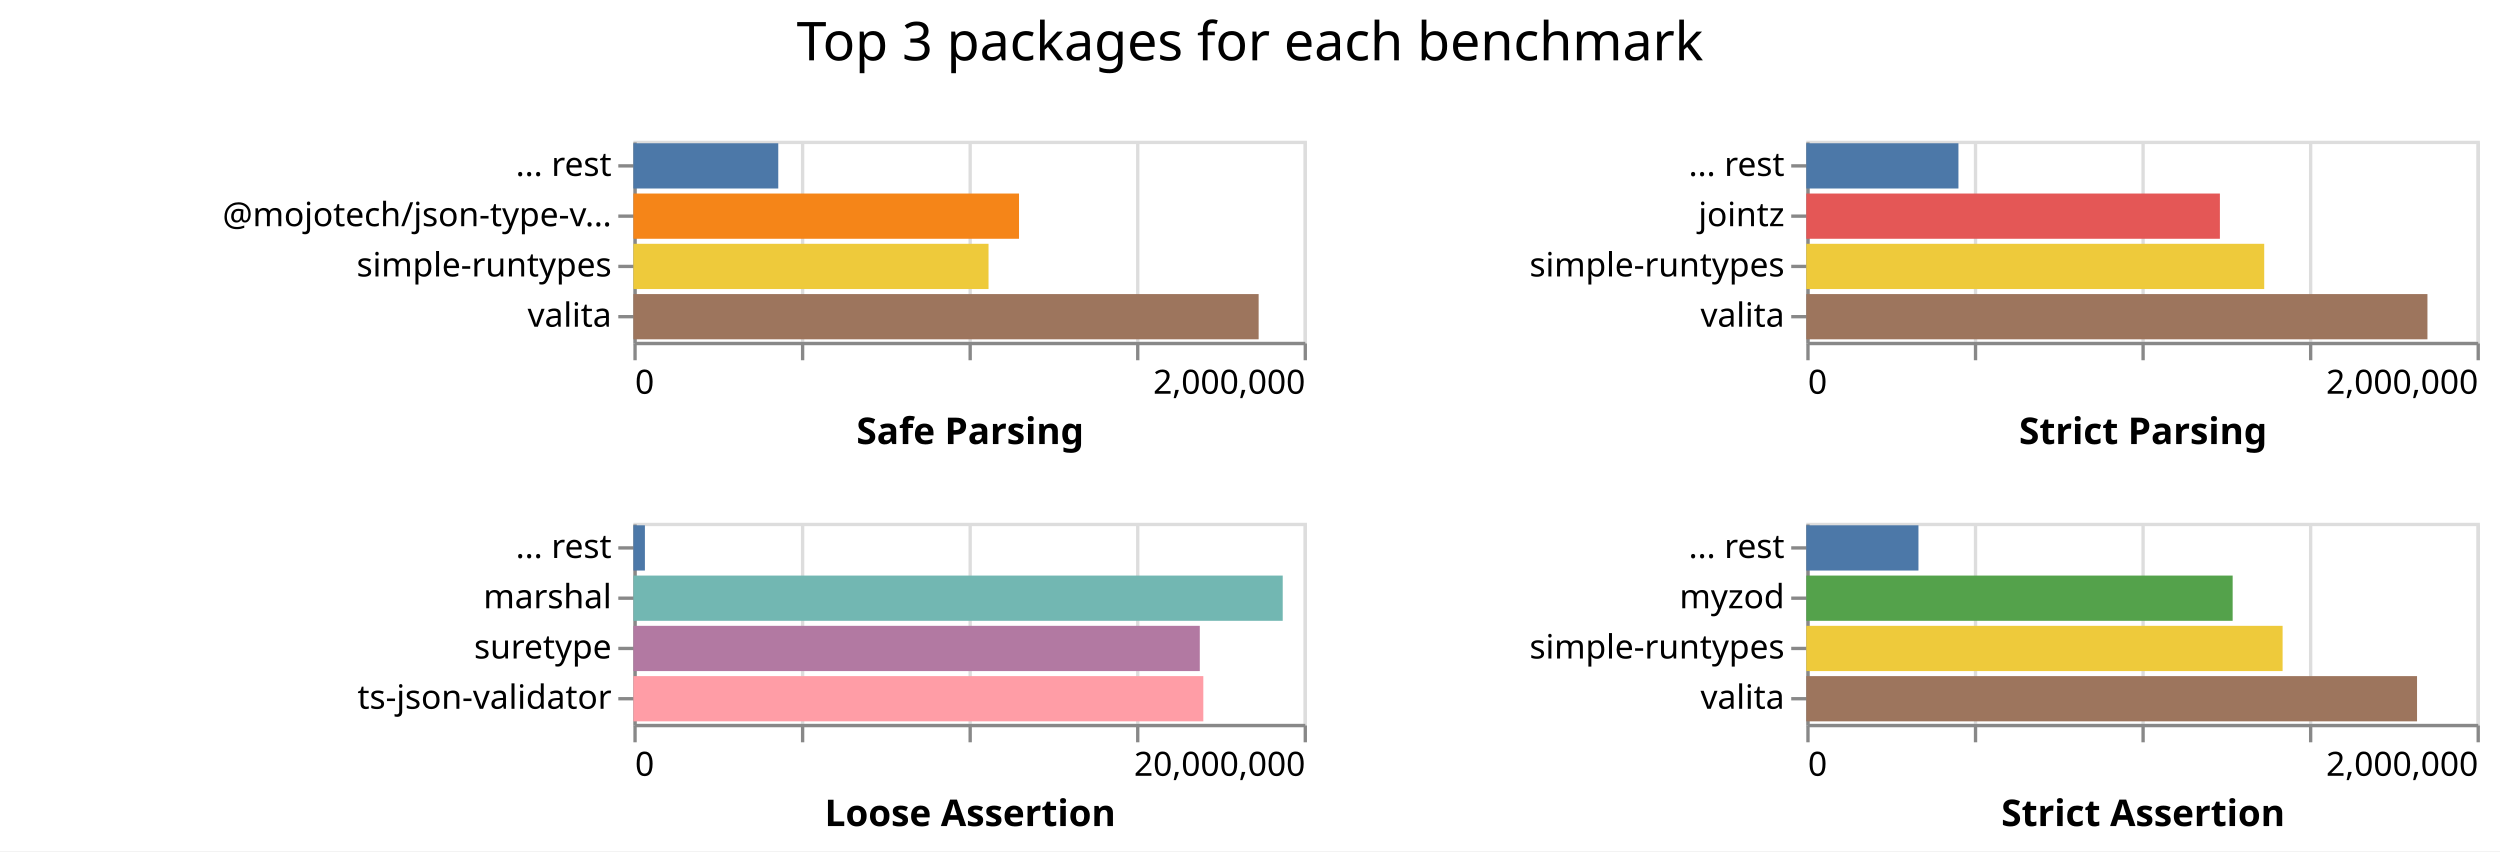
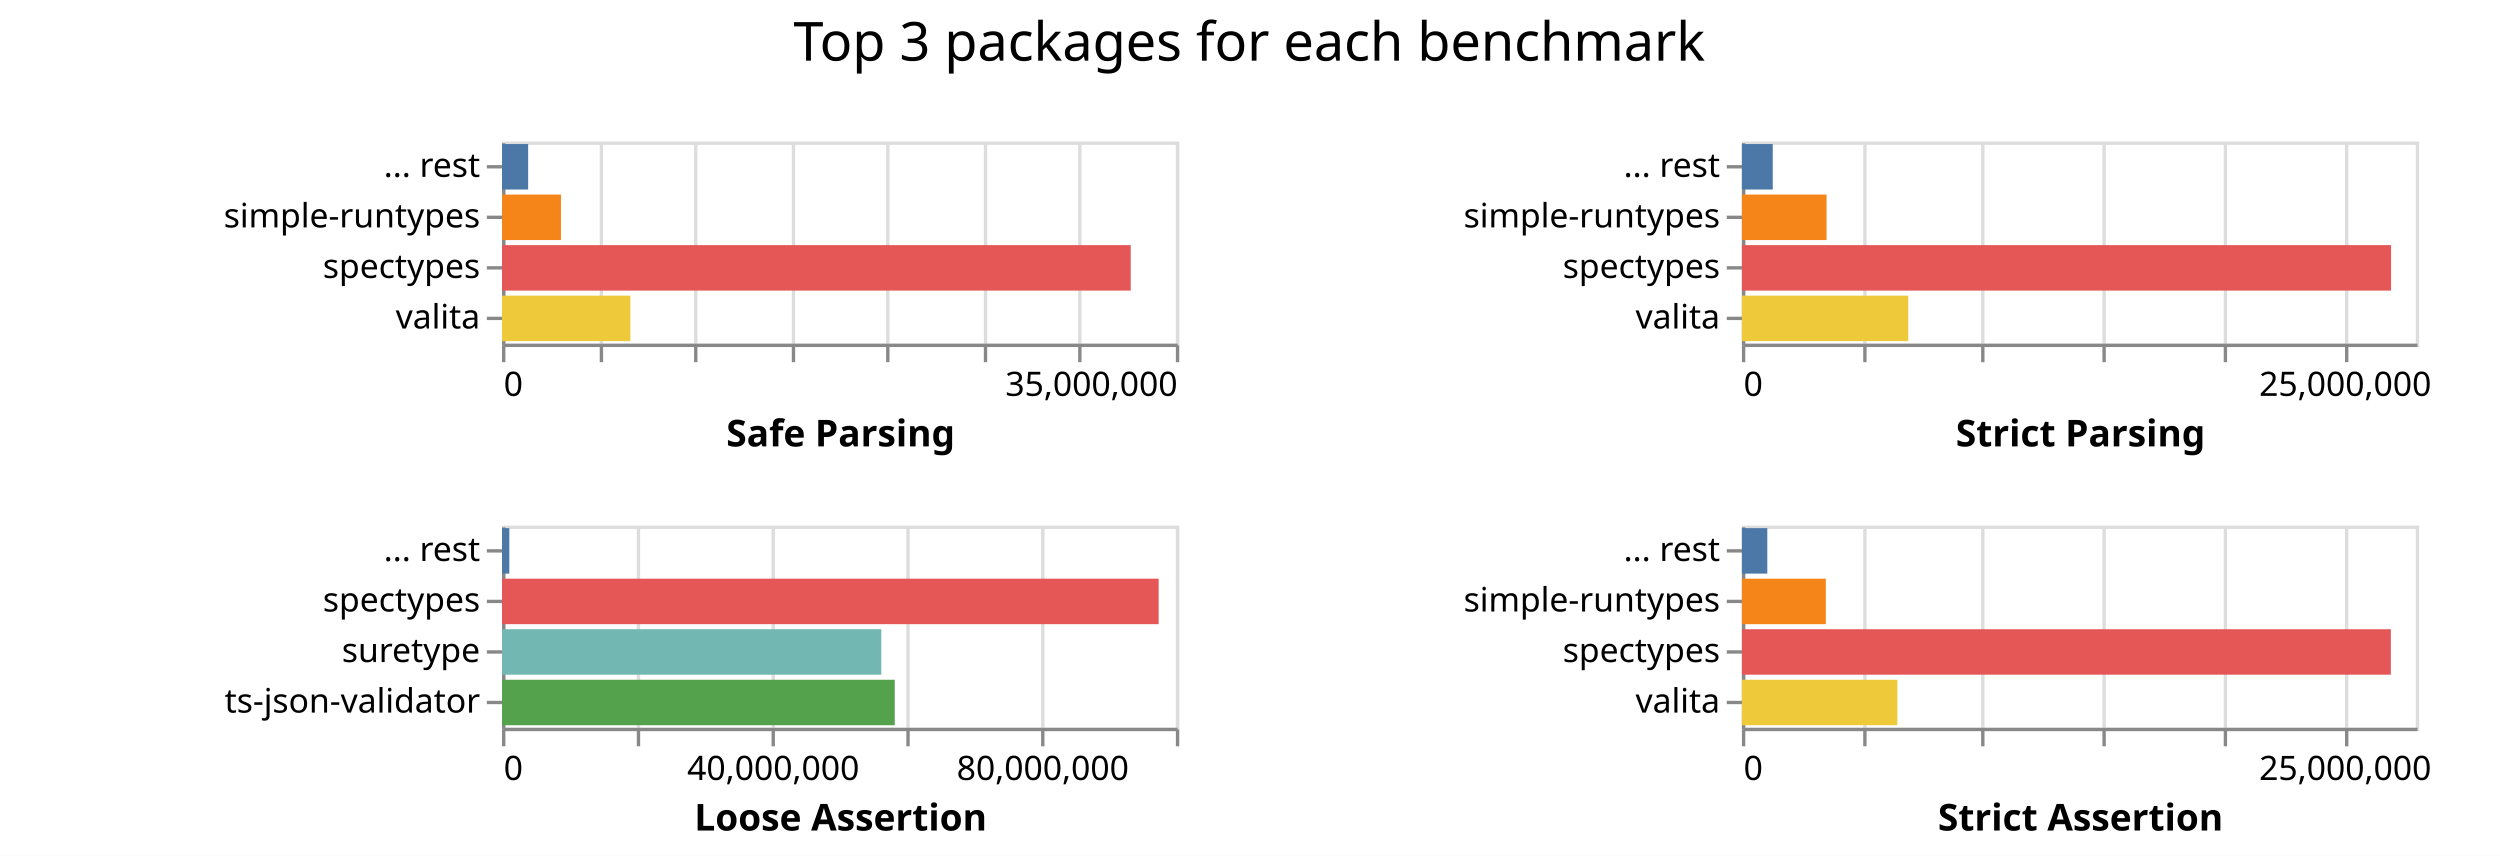
- <svg xmlns="http://www.w3.org/2000/svg" class="marks" width="746" height="254">
-   <path fill="#fff" d="M0 0h746v254H0z" />
+ <svg xmlns="http://www.w3.org/2000/svg" class="marks" width="742" height="254">
+   <path fill="#fff" d="M0 0h742v254H0z" />
  <g class="mark-group role-frame root" aria-roledescription="group mark container" fill="none" stroke-miterlimit="10">
-     <path class="background" aria-hidden="true" d="M189 42Z" />
+     <path class="background" aria-hidden="true" d="M149 42Z" />
    <g class="mark-group role-scope child__Safe_Parsing_group" aria-roledescription="group mark container">
-       <path class="background" aria-hidden="true" d="M189.5 42.5h200v60h-200Z" stroke="#ddd" />
-       <g class="mark-group role-axis" aria-roledescription="axis" aria-label="X-axis for a linear scale with values from 0 to 2,000,000">
-         <path class="background" aria-hidden="true" d="M189.5 102.5Z" pointer-events="none" />
+       <path class="background" aria-hidden="true" d="M149.5 42.5h200v60h-200Z" stroke="#ddd" />
+       <g class="mark-group role-axis" aria-roledescription="axis" aria-label="X-axis for a linear scale with values from 0 to 35,000,000">
+         <path class="background" aria-hidden="true" d="M149.5 102.5Z" pointer-events="none" />
        <g class="mark-rule role-axis-grid" pointer-events="none" stroke="#ddd">
-           <path d="M189.5 102.5v-60M239.5 102.5v-60M289.5 102.5v-60M339.5 102.5v-60M389.5 102.5v-60" />
+           <path d="M149.5 102.5v-60M178.5 102.5v-60M206.5 102.5v-60M235.5 102.5v-60M263.5 102.5v-60M292.5 102.5v-60M320.5 102.5v-60M349.5 102.5v-60" />
        </g>
      </g>
-       <g pointer-events="none" class="mark-group role-axis" aria-roledescription="axis" aria-label="X-axis titled 'Safe Parsing' for a linear scale with values from 0 to 2,000,000">
-         <path class="background" aria-hidden="true" d="M189.5 102.5Z" />
+       <g pointer-events="none" class="mark-group role-axis" aria-roledescription="axis" aria-label="X-axis titled 'Safe Parsing' for a linear scale with values from 0 to 35,000,000">
+         <path class="background" aria-hidden="true" d="M149.5 102.5Z" />
        <g class="mark-rule role-axis-tick" stroke="#888">
-           <path d="M189.5 102.5v5M239.5 102.5v5M289.5 102.5v5M339.5 102.5v5M389.5 102.5v5" />
+           <path d="M149.5 102.5v5M178.5 102.5v5M206.5 102.5v5M235.5 102.5v5M263.5 102.5v5M292.5 102.5v5M320.5 102.5v5M349.5 102.5v5" />
        </g>
        <g class="mark-text role-axis-label" font-family="sans-serif" font-size="10" fill="#000">
-           <text transform="translate(189.5 117.5)">0</text>
-           <text text-anchor="end" transform="translate(389.5 117.5)">2,000,000</text>
+           <text transform="translate(149.5 117.5)">0</text>
+           <text text-anchor="end" transform="translate(349.5 117.5)">35,000,000</text>
        </g>
-         <path stroke="#888" d="M189.5 102.5h200" class="mark-rule role-axis-domain" />
-         <text text-anchor="middle" transform="translate(289.5 132.5)" font-family="sans-serif" font-size="11" font-weight="bold" fill="#000" class="mark-text role-axis-title">Safe Parsing</text>
+         <path stroke="#888" d="M149.5 102.5h200" class="mark-rule role-axis-domain" />
+         <text text-anchor="middle" transform="translate(249.5 132.5)" font-family="sans-serif" font-size="11" font-weight="bold" fill="#000" class="mark-text role-axis-title">Safe Parsing</text>
      </g>
-       <g pointer-events="none" class="mark-group role-axis" aria-roledescription="axis" aria-label="Y-axis for a discrete scale with 4 values: ... rest, @mojotech/json-type-validation, simple-runtypes, valita">
-         <path class="background" aria-hidden="true" d="M189.5 42.5Z" />
+       <g pointer-events="none" class="mark-group role-axis" aria-roledescription="axis" aria-label="Y-axis for a discrete scale with 4 values: ... rest, simple-runtypes, spectypes, valita">
+         <path class="background" aria-hidden="true" d="M149.5 42.5Z" />
        <g class="mark-rule role-axis-tick" stroke="#888">
-           <path d="M189.5 49.5h-5M189.5 64.5h-5M189.5 79.5h-5M189.5 94.5h-5" />
+           <path d="M149.5 49.5h-5M149.5 64.5h-5M149.5 79.5h-5M149.5 94.5h-5" />
        </g>
        <g class="mark-text role-axis-label" text-anchor="end" font-family="sans-serif" font-size="10" fill="#000">
-           <text transform="translate(182.5 52.5)">... rest</text>
-           <text transform="translate(182.5 67.5)">@mojotech/json-type-v…</text>
-           <text transform="translate(182.5 82.5)">simple-runtypes</text>
-           <text transform="translate(182.5 97.5)">valita</text>
+           <text transform="translate(142.5 52.5)">... rest</text>
+           <text transform="translate(142.5 67.5)">simple-runtypes</text>
+           <text transform="translate(142.5 82.5)">spectypes</text>
+           <text transform="translate(142.5 97.5)">valita</text>
        </g>
-         <path stroke="#888" d="M189.5 42.5v60" class="mark-rule role-axis-domain" />
+         <path stroke="#888" d="M149.5 42.5v60" class="mark-rule role-axis-domain" />
      </g>
      <g class="mark-rect role-mark child__Safe_Parsing_marks" aria-roledescription="rect mark container">
-         <path d="M189 87.75h186.579v13.5H189Z" fill="#9d755d" />
-         <path d="M189 57.75h115.074v13.5H189Z" fill="#f58518" />
-         <path d="M189 72.75h105.978v13.5H189Z" fill="#eeca3b" />
-         <path d="M189 42.75h43.234v13.5H189Z" fill="#4c78a8" />
+         <path d="M149 72.75h186.602v13.5H149Z" fill="#e45756" />
+         <path d="M149 87.75h38.101v13.5H149Z" fill="#eeca3b" />
+         <path d="M149 57.75h17.493v13.5H149Z" fill="#f58518" />
+         <path d="M149 42.75h7.752v13.5H149Z" fill="#4c78a8" />
      </g>
    </g>
    <g class="mark-group role-scope child__Strict_Parsing_group" aria-roledescription="group mark container">
-       <path class="background" aria-hidden="true" d="M539.5 42.5h200v60h-200Z" stroke="#ddd" />
-       <g class="mark-group role-axis" aria-roledescription="axis" aria-label="X-axis for a linear scale with values from 0 to 2,000,000">
-         <path class="background" aria-hidden="true" d="M539.5 102.5Z" pointer-events="none" />
+       <path class="background" aria-hidden="true" d="M517.5 42.5h200v60h-200Z" stroke="#ddd" />
+       <g class="mark-group role-axis" aria-roledescription="axis" aria-label="X-axis for a linear scale with values from 0 to 28,000,000">
+         <path class="background" aria-hidden="true" d="M517.5 102.5Z" pointer-events="none" />
        <g class="mark-rule role-axis-grid" pointer-events="none" stroke="#ddd">
-           <path d="M539.5 102.5v-60M589.5 102.5v-60M639.5 102.5v-60M689.5 102.5v-60M739.5 102.5v-60" />
+           <path d="M517.5 102.5v-60M553.5 102.5v-60M588.5 102.5v-60M624.5 102.5v-60M660.5 102.5v-60M696.5 102.5v-60" />
        </g>
      </g>
-       <g pointer-events="none" class="mark-group role-axis" aria-roledescription="axis" aria-label="X-axis titled 'Strict Parsing' for a linear scale with values from 0 to 2,000,000">
-         <path class="background" aria-hidden="true" d="M539.5 102.5Z" />
+       <g pointer-events="none" class="mark-group role-axis" aria-roledescription="axis" aria-label="X-axis titled 'Strict Parsing' for a linear scale with values from 0 to 28,000,000">
+         <path class="background" aria-hidden="true" d="M517.5 102.5Z" />
        <g class="mark-rule role-axis-tick" stroke="#888">
-           <path d="M539.5 102.5v5M589.5 102.5v5M639.5 102.5v5M689.5 102.5v5M739.5 102.5v5" />
+           <path d="M517.5 102.5v5M553.5 102.5v5M588.5 102.5v5M624.5 102.5v5M660.5 102.5v5M696.5 102.5v5" />
        </g>
        <g class="mark-text role-axis-label" font-family="sans-serif" font-size="10" fill="#000">
-           <text transform="translate(539.5 117.5)">0</text>
-           <text text-anchor="end" transform="translate(739.5 117.5)">2,000,000</text>
+           <text transform="translate(517.5 117.5)">0</text>
+           <text text-anchor="middle" transform="translate(696.071 117.5)">25,000,000</text>
        </g>
-         <path stroke="#888" d="M539.5 102.5h200" class="mark-rule role-axis-domain" />
-         <text text-anchor="middle" transform="translate(639.5 132.5)" font-family="sans-serif" font-size="11" font-weight="bold" fill="#000" class="mark-text role-axis-title">Strict Parsing</text>
+         <path stroke="#888" d="M517.5 102.5h200" class="mark-rule role-axis-domain" />
+         <text text-anchor="middle" transform="translate(617.5 132.5)" font-family="sans-serif" font-size="11" font-weight="bold" fill="#000" class="mark-text role-axis-title">Strict Parsing</text>
      </g>
-       <g pointer-events="none" class="mark-group role-axis" aria-roledescription="axis" aria-label="Y-axis for a discrete scale with 4 values: ... rest, jointz, simple-runtypes, valita">
-         <path class="background" aria-hidden="true" d="M539.5 42.5Z" />
+       <g pointer-events="none" class="mark-group role-axis" aria-roledescription="axis" aria-label="Y-axis for a discrete scale with 4 values: ... rest, simple-runtypes, spectypes, valita">
+         <path class="background" aria-hidden="true" d="M517.5 42.5Z" />
        <g class="mark-rule role-axis-tick" stroke="#888">
-           <path d="M539.5 49.5h-5M539.5 64.5h-5M539.5 79.5h-5M539.5 94.5h-5" />
+           <path d="M517.5 49.5h-5M517.5 64.5h-5M517.5 79.5h-5M517.5 94.5h-5" />
        </g>
        <g class="mark-text role-axis-label" text-anchor="end" font-family="sans-serif" font-size="10" fill="#000">
-           <text transform="translate(532.5 52.5)">... rest</text>
-           <text transform="translate(532.5 67.5)">jointz</text>
-           <text transform="translate(532.5 82.5)">simple-runtypes</text>
-           <text transform="translate(532.5 97.5)">valita</text>
+           <text transform="translate(510.5 52.5)">... rest</text>
+           <text transform="translate(510.5 67.5)">simple-runtypes</text>
+           <text transform="translate(510.5 82.5)">spectypes</text>
+           <text transform="translate(510.5 97.5)">valita</text>
        </g>
-         <path stroke="#888" d="M539.5 42.5v60" class="mark-rule role-axis-domain" />
+         <path stroke="#888" d="M517.5 42.5v60" class="mark-rule role-axis-domain" />
      </g>
      <g class="mark-rect role-mark child__Strict_Parsing_marks" aria-roledescription="rect mark container">
-         <path d="M539 87.75h185.35v13.5H539Z" fill="#9d755d" />
-         <path d="M539 72.75h136.642v13.5H539Z" fill="#eeca3b" />
-         <path d="M539 57.75h123.417v13.5H539Z" fill="#e45756" />
-         <path d="M539 42.75h45.399v13.5H539Z" fill="#4c78a8" />
+         <path d="M517 72.75h192.668v13.5H517Z" fill="#e45756" />
+         <path d="M517 87.75h49.37v13.5H517Z" fill="#eeca3b" />
+         <path d="M517 57.75h25.123v13.5H517Z" fill="#f58518" />
+         <path d="M517 42.75h9.153v13.5H517Z" fill="#4c78a8" />
      </g>
    </g>
    <g class="mark-group role-scope child__Loose_Assertion_group" aria-roledescription="group mark container">
-       <path class="background" aria-hidden="true" d="M189.5 156.5h200v60h-200Z" stroke="#ddd" />
-       <g class="mark-group role-axis" aria-roledescription="axis" aria-label="X-axis for a linear scale with values from 0 to 20,000,000">
-         <path class="background" aria-hidden="true" d="M189.5 216.5Z" pointer-events="none" />
+       <path class="background" aria-hidden="true" d="M149.5 156.5h200v60h-200Z" stroke="#ddd" />
+       <g class="mark-group role-axis" aria-roledescription="axis" aria-label="X-axis for a linear scale with values from 0 to 100,000,000">
+         <path class="background" aria-hidden="true" d="M149.5 216.5Z" pointer-events="none" />
        <g class="mark-rule role-axis-grid" pointer-events="none" stroke="#ddd">
-           <path d="M189.5 216.5v-60M239.5 216.5v-60M289.5 216.5v-60M339.5 216.5v-60M389.5 216.5v-60" />
+           <path d="M149.5 216.5v-60M189.5 216.5v-60M229.5 216.5v-60M269.5 216.5v-60M309.5 216.5v-60M349.5 216.5v-60" />
        </g>
      </g>
-       <g pointer-events="none" class="mark-group role-axis" aria-roledescription="axis" aria-label="X-axis titled 'Loose Assertion' for a linear scale with values from 0 to 20,000,000">
-         <path class="background" aria-hidden="true" d="M189.5 216.5Z" />
+       <g pointer-events="none" class="mark-group role-axis" aria-roledescription="axis" aria-label="X-axis titled 'Loose Assertion' for a linear scale with values from 0 to 100,000,000">
+         <path class="background" aria-hidden="true" d="M149.5 216.5Z" />
        <g class="mark-rule role-axis-tick" stroke="#888">
-           <path d="M189.5 216.5v5M239.5 216.5v5M289.5 216.5v5M339.5 216.5v5M389.5 216.5v5" />
+           <path d="M149.5 216.5v5M189.5 216.5v5M229.5 216.5v5M269.5 216.5v5M309.5 216.5v5M349.5 216.5v5" />
        </g>
        <g class="mark-text role-axis-label" font-family="sans-serif" font-size="10" fill="#000">
-           <text transform="translate(189.5 231.5)">0</text>
-           <text text-anchor="end" transform="translate(389.5 231.5)">20,000,000</text>
+           <text transform="translate(149.5 231.5)">0</text>
+           <text text-anchor="middle" transform="translate(229.5 231.5)">40,000,000</text>
+           <text text-anchor="middle" transform="translate(309.5 231.5)">80,000,000</text>
        </g>
-         <path stroke="#888" d="M189.5 216.5h200" class="mark-rule role-axis-domain" />
-         <text text-anchor="middle" transform="translate(289.5 246.5)" font-family="sans-serif" font-size="11" font-weight="bold" fill="#000" class="mark-text role-axis-title">Loose Assertion</text>
+         <path stroke="#888" d="M149.5 216.5h200" class="mark-rule role-axis-domain" />
+         <text text-anchor="middle" transform="translate(249.5 246.5)" font-family="sans-serif" font-size="11" font-weight="bold" fill="#000" class="mark-text role-axis-title">Loose Assertion</text>
      </g>
-       <g pointer-events="none" class="mark-group role-axis" aria-roledescription="axis" aria-label="Y-axis for a discrete scale with 4 values: ... rest, marshal, suretype, ts-json-validator">
-         <path class="background" aria-hidden="true" d="M189.5 156.5Z" />
+       <g pointer-events="none" class="mark-group role-axis" aria-roledescription="axis" aria-label="Y-axis for a discrete scale with 4 values: ... rest, spectypes, suretype, ts-json-validator">
+         <path class="background" aria-hidden="true" d="M149.5 156.5Z" />
        <g class="mark-rule role-axis-tick" stroke="#888">
-           <path d="M189.5 163.5h-5M189.5 178.5h-5M189.5 193.5h-5M189.5 208.5h-5" />
+           <path d="M149.5 163.5h-5M149.5 178.5h-5M149.5 193.5h-5M149.5 208.5h-5" />
        </g>
        <g class="mark-text role-axis-label" text-anchor="end" font-family="sans-serif" font-size="10" fill="#000">
-           <text transform="translate(182.5 166.5)">... rest</text>
-           <text transform="translate(182.5 181.5)">marshal</text>
-           <text transform="translate(182.5 196.5)">suretype</text>
-           <text transform="translate(182.5 211.5)">ts-json-validator</text>
+           <text transform="translate(142.5 166.5)">... rest</text>
+           <text transform="translate(142.5 181.5)">spectypes</text>
+           <text transform="translate(142.5 196.5)">suretype</text>
+           <text transform="translate(142.5 211.5)">ts-json-validator</text>
        </g>
-         <path stroke="#888" d="M189.5 156.5v60" class="mark-rule role-axis-domain" />
+         <path stroke="#888" d="M149.5 156.5v60" class="mark-rule role-axis-domain" />
      </g>
      <g class="mark-rect role-mark child__Loose_Assertion_marks" aria-roledescription="rect mark container">
-         <path d="M189 171.75h193.765v13.5H189Z" fill="#72b7b2" />
-         <path d="M189 201.75h170.07v13.5H189Z" fill="#ff9da6" />
-         <path d="M189 186.75h169.018v13.5H189Z" fill="#b279a2" />
-         <path d="M189 156.75h3.44v13.5H189Z" fill="#4c78a8" />
+         <path d="M149 171.75h194.89v13.5H149Z" fill="#e45756" />
+         <path d="M149 201.75h116.561v13.5H149Z" fill="#54a24b" />
+         <path d="M149 186.75h112.571v13.5H149Z" fill="#72b7b2" />
+         <path d="M149 156.75h2.168v13.5H149Z" fill="#4c78a8" />
      </g>
    </g>
    <g class="mark-group role-scope child__Strict_Assertion_group" aria-roledescription="group mark container">
-       <path class="background" aria-hidden="true" d="M539.5 156.5h200v60h-200Z" stroke="#ddd" />
-       <g class="mark-group role-axis" aria-roledescription="axis" aria-label="X-axis for a linear scale with values from 0 to 2,000,000">
-         <path class="background" aria-hidden="true" d="M539.5 216.5Z" pointer-events="none" />
+       <path class="background" aria-hidden="true" d="M517.5 156.5h200v60h-200Z" stroke="#ddd" />
+       <g class="mark-group role-axis" aria-roledescription="axis" aria-label="X-axis for a linear scale with values from 0 to 28,000,000">
+         <path class="background" aria-hidden="true" d="M517.5 216.5Z" pointer-events="none" />
        <g class="mark-rule role-axis-grid" pointer-events="none" stroke="#ddd">
-           <path d="M539.5 216.5v-60M589.5 216.5v-60M639.5 216.5v-60M689.5 216.5v-60M739.5 216.5v-60" />
+           <path d="M517.5 216.5v-60M553.5 216.5v-60M588.5 216.5v-60M624.5 216.5v-60M660.5 216.5v-60M696.5 216.5v-60" />
        </g>
      </g>
-       <g pointer-events="none" class="mark-group role-axis" aria-roledescription="axis" aria-label="X-axis titled 'Strict Assertion' for a linear scale with values from 0 to 2,000,000">
-         <path class="background" aria-hidden="true" d="M539.5 216.5Z" />
+       <g pointer-events="none" class="mark-group role-axis" aria-roledescription="axis" aria-label="X-axis titled 'Strict Assertion' for a linear scale with values from 0 to 28,000,000">
+         <path class="background" aria-hidden="true" d="M517.5 216.5Z" />
        <g class="mark-rule role-axis-tick" stroke="#888">
-           <path d="M539.5 216.5v5M589.5 216.5v5M639.5 216.5v5M689.5 216.5v5M739.5 216.5v5" />
+           <path d="M517.5 216.5v5M553.5 216.5v5M588.5 216.5v5M624.5 216.5v5M660.5 216.5v5M696.5 216.5v5" />
        </g>
        <g class="mark-text role-axis-label" font-family="sans-serif" font-size="10" fill="#000">
-           <text transform="translate(539.5 231.5)">0</text>
-           <text text-anchor="end" transform="translate(739.5 231.5)">2,000,000</text>
+           <text transform="translate(517.5 231.5)">0</text>
+           <text text-anchor="middle" transform="translate(696.071 231.5)">25,000,000</text>
        </g>
-         <path stroke="#888" d="M539.5 216.5h200" class="mark-rule role-axis-domain" />
-         <text text-anchor="middle" transform="translate(639.5 246.5)" font-family="sans-serif" font-size="11" font-weight="bold" fill="#000" class="mark-text role-axis-title">Strict Assertion</text>
+         <path stroke="#888" d="M517.5 216.5h200" class="mark-rule role-axis-domain" />
+         <text text-anchor="middle" transform="translate(617.5 246.5)" font-family="sans-serif" font-size="11" font-weight="bold" fill="#000" class="mark-text role-axis-title">Strict Assertion</text>
      </g>
-       <g pointer-events="none" class="mark-group role-axis" aria-roledescription="axis" aria-label="Y-axis for a discrete scale with 4 values: ... rest, myzod, simple-runtypes, valita">
-         <path class="background" aria-hidden="true" d="M539.5 156.5Z" />
+       <g pointer-events="none" class="mark-group role-axis" aria-roledescription="axis" aria-label="Y-axis for a discrete scale with 4 values: ... rest, simple-runtypes, spectypes, valita">
+         <path class="background" aria-hidden="true" d="M517.5 156.5Z" />
        <g class="mark-rule role-axis-tick" stroke="#888">
-           <path d="M539.5 163.5h-5M539.5 178.5h-5M539.5 193.5h-5M539.5 208.5h-5" />
+           <path d="M517.5 163.5h-5M517.5 178.5h-5M517.5 193.5h-5M517.5 208.5h-5" />
        </g>
        <g class="mark-text role-axis-label" text-anchor="end" font-family="sans-serif" font-size="10" fill="#000">
-           <text transform="translate(532.5 166.5)">... rest</text>
-           <text transform="translate(532.5 181.5)">myzod</text>
-           <text transform="translate(532.5 196.5)">simple-runtypes</text>
-           <text transform="translate(532.5 211.5)">valita</text>
+           <text transform="translate(510.5 166.5)">... rest</text>
+           <text transform="translate(510.5 181.5)">simple-runtypes</text>
+           <text transform="translate(510.5 196.5)">spectypes</text>
+           <text transform="translate(510.5 211.5)">valita</text>
        </g>
-         <path stroke="#888" d="M539.5 156.5v60" class="mark-rule role-axis-domain" />
+         <path stroke="#888" d="M517.5 156.5v60" class="mark-rule role-axis-domain" />
      </g>
      <g class="mark-rect role-mark child__Strict_Assertion_marks" aria-roledescription="rect mark container">
-         <path d="M539 201.75h182.245v13.5H539Z" fill="#9d755d" />
-         <path d="M539 186.75h142.129v13.5H539Z" fill="#eeca3b" />
-         <path d="M539 171.75h127.225v13.5H539Z" fill="#54a24b" />
-         <path d="M539 156.75h33.468v13.5H539Z" fill="#4c78a8" />
+         <path d="M517 186.75h192.61v13.5H517Z" fill="#e45756" />
+         <path d="M517 201.75h46.137v13.5H517Z" fill="#eeca3b" />
+         <path d="M517 171.75h24.901v13.5H517Z" fill="#f58518" />
+         <path d="M517 156.75h7.536v13.5H517Z" fill="#4c78a8" />
      </g>
    </g>
    <g class="mark-group role-title">
-       <path class="background" aria-hidden="true" d="M373 5Z" pointer-events="none" />
-       <text text-anchor="middle" transform="translate(373 18)" font-family="sans-serif" font-size="16" fill="#000" class="mark-text role-title-text" aria-roledescription="title" aria-label="Title text 'Top 3 packages for each benchmark'" pointer-events="none">Top 3 packages for each benchmark</text>
+       <path class="background" aria-hidden="true" d="M370.786 5Z" pointer-events="none" />
+       <text text-anchor="middle" transform="translate(370.786 18)" font-family="sans-serif" font-size="16" fill="#000" class="mark-text role-title-text" aria-roledescription="title" aria-label="Title text 'Top 3 packages for each benchmark'" pointer-events="none">Top 3 packages for each benchmark</text>
    </g>
  </g>
</svg>
